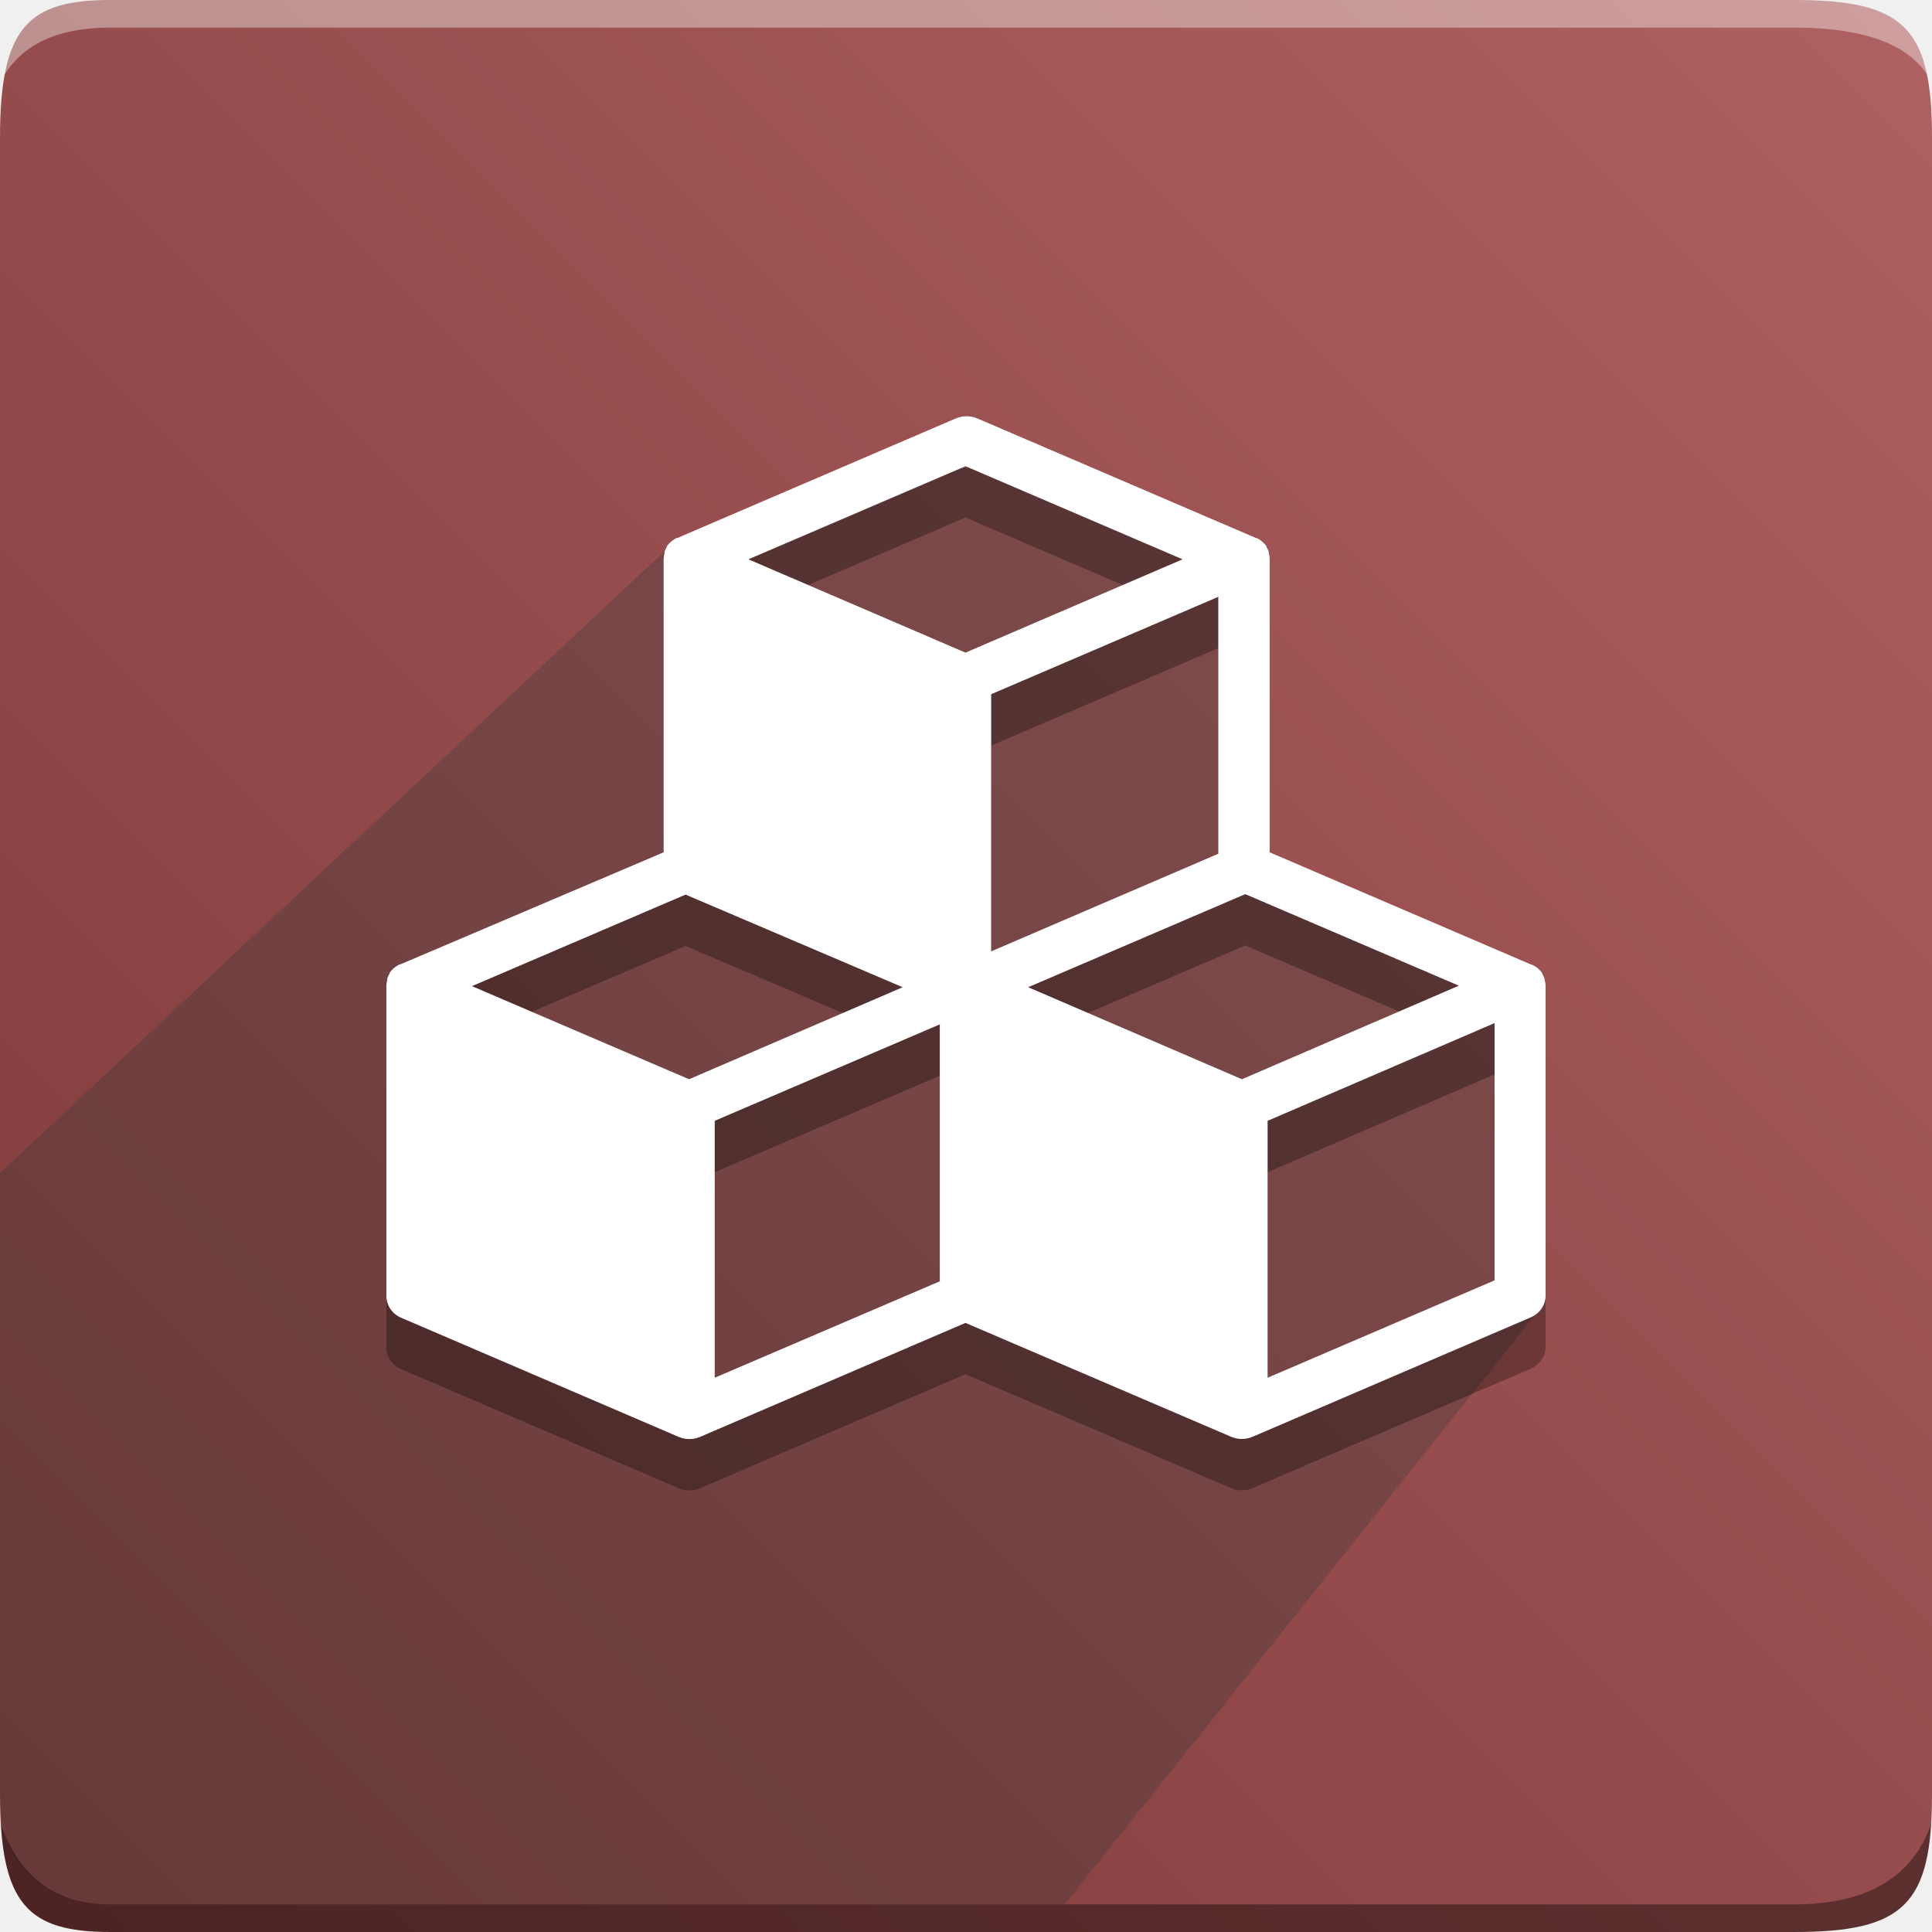
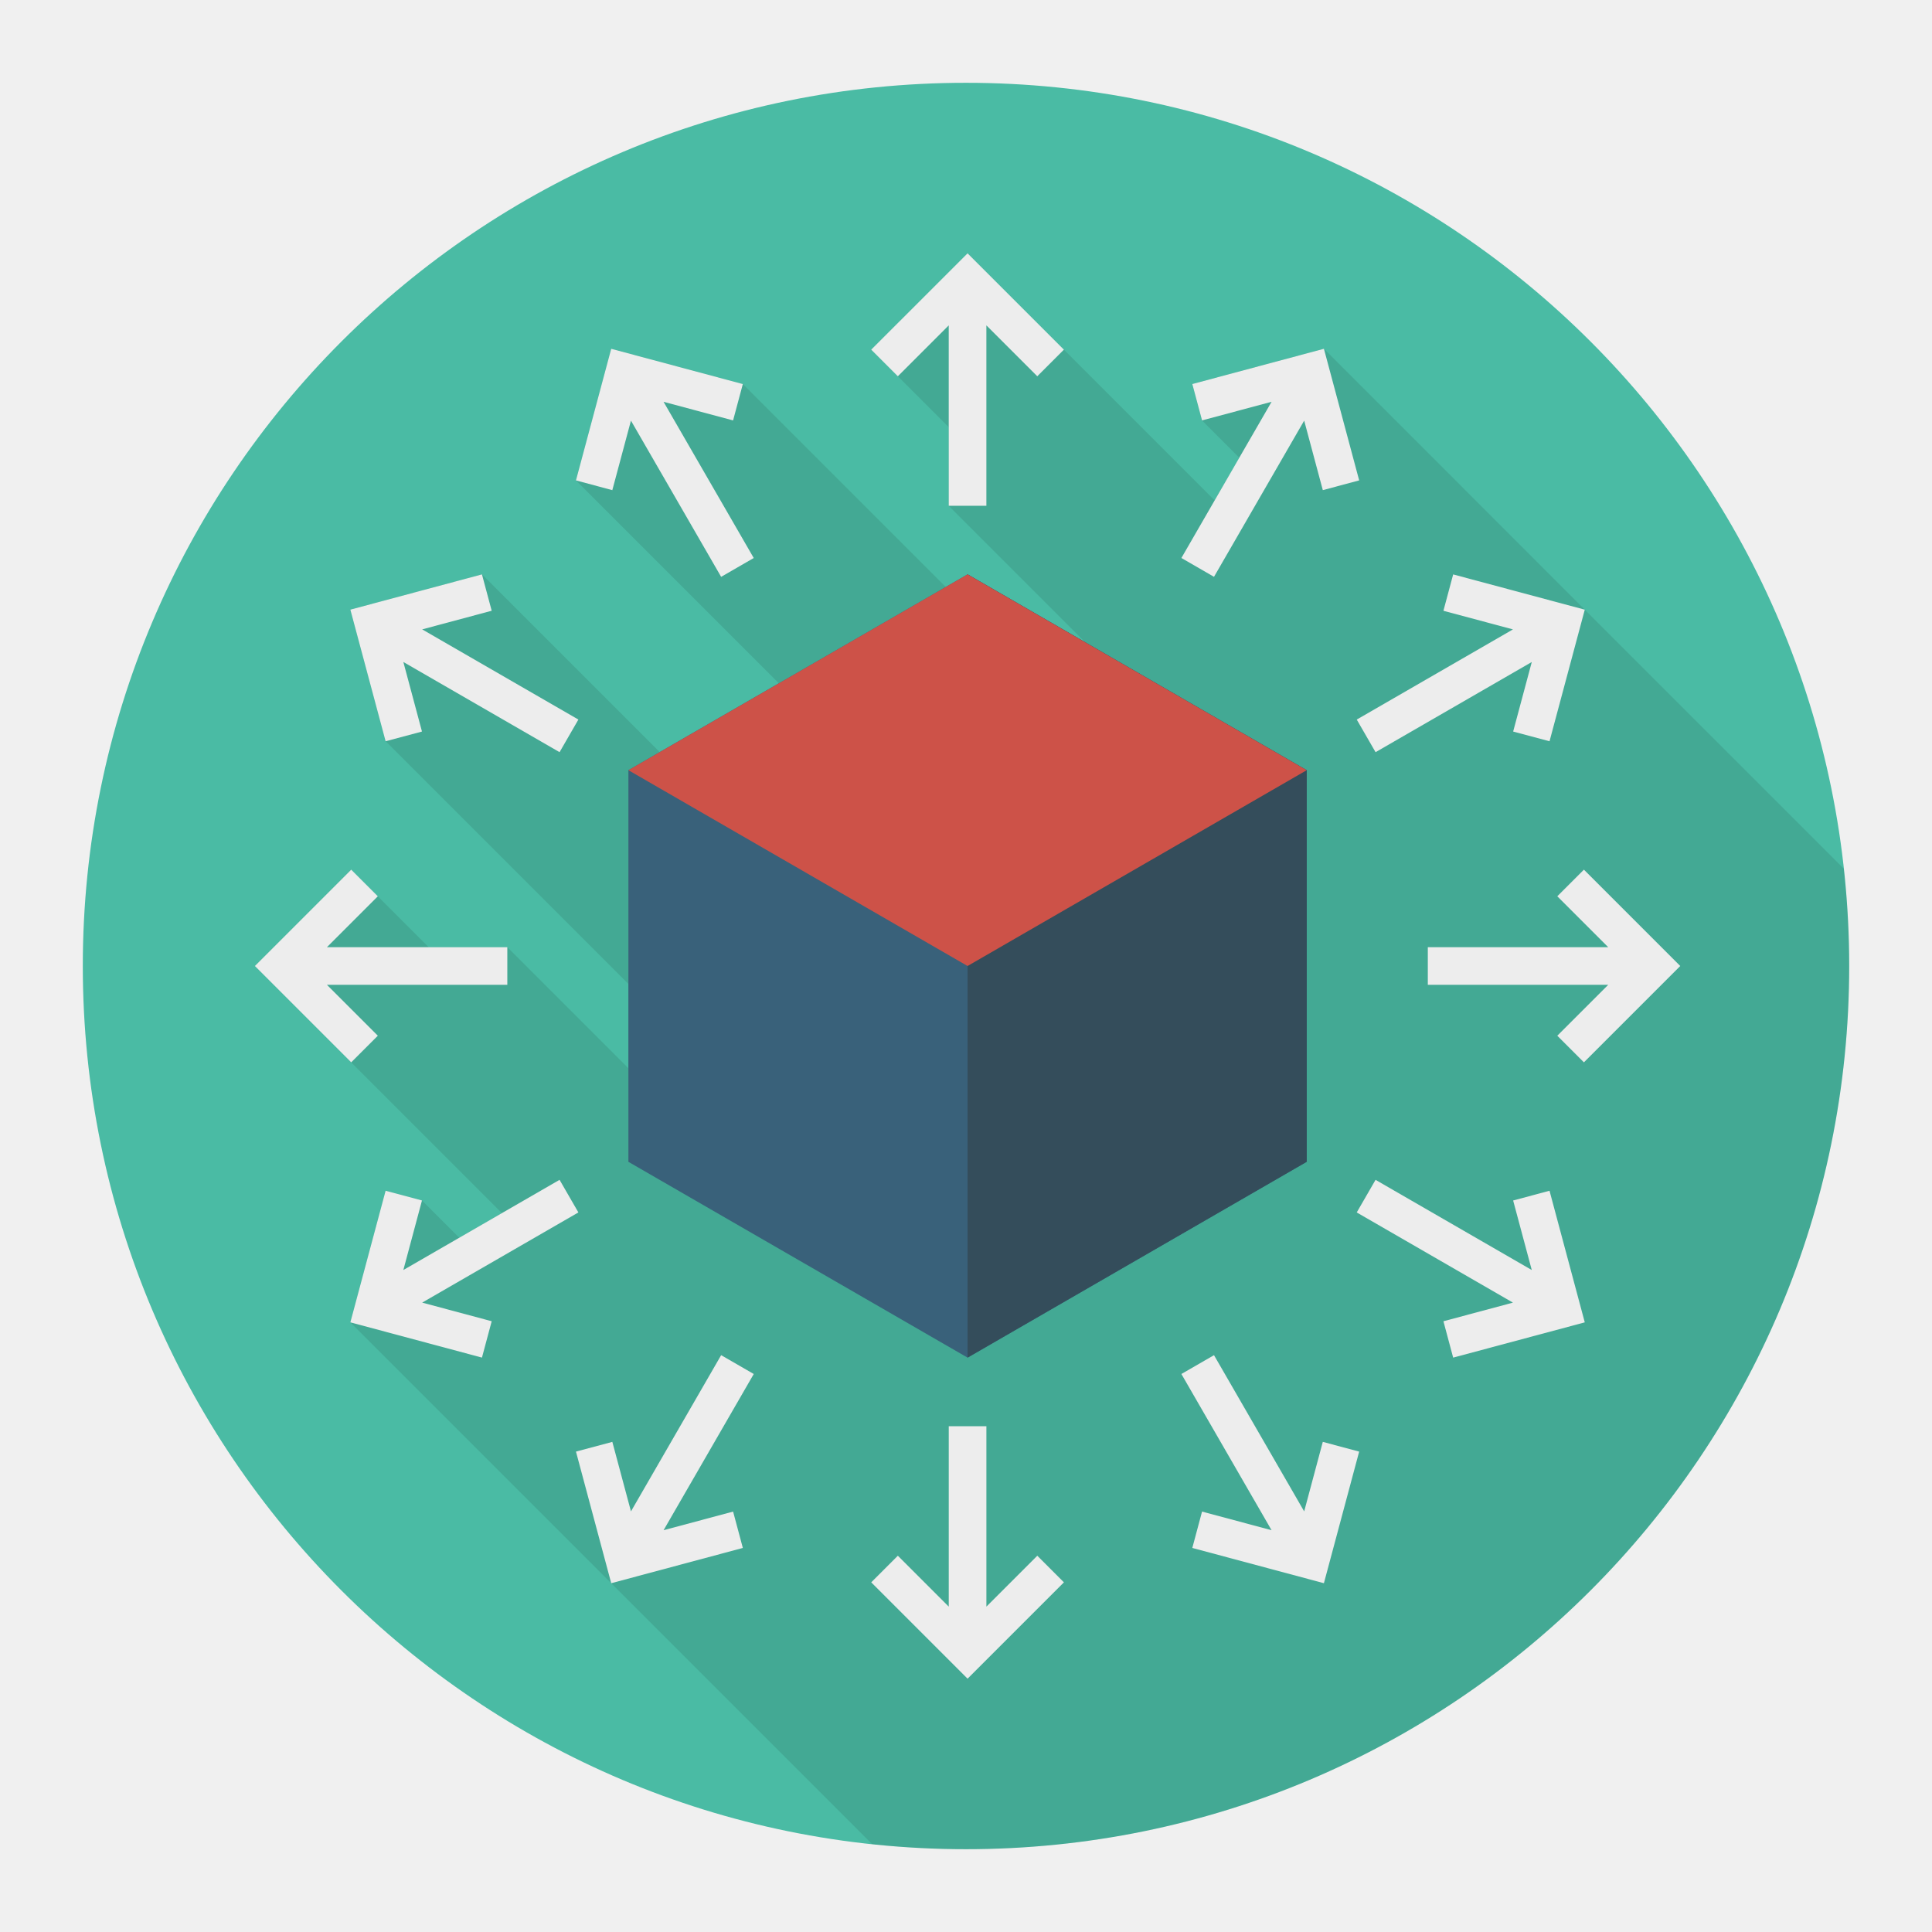
- <svg xmlns="http://www.w3.org/2000/svg" xmlns:xlink="http://www.w3.org/1999/xlink" width="70" height="70" viewBox="0 0 70 70">
-   <defs>
-     <path id="modules-a" d="M4,5.35309892e-14 C36.416,9.87060235e-15 58.084,-3.97961823e-14 65,5.07020818e-14 C69,6.733808e-14 70,1 70,5 C70,43.049 70,62.424 70,65 C70,69 69,70 65,70 C61,70 9,70 4,70 C1,70 7.10542736e-15,69 7.10542736e-15,65 C7.25721566e-15,62.468 3.83358709e-14,41.801 3.60818146e-14,5 C-1.13686838e-13,1 1,5.75716207e-14 4,5.35309892e-14 Z" />
-     <linearGradient id="modules-c" x1="100%" x2="0%" y1="0%" y2="100%">
-       <stop offset="0%" stop-color="#B06161" />
-       <stop offset="45.785%" stop-color="#984E4E" />
-       <stop offset="100%" stop-color="#7C3838" />
-     </linearGradient>
-   </defs>
-   <g fill="none" fill-rule="evenodd">
-     <mask id="modules-b" fill="#fff">
-       <use xlink:href="#modules-a" />
-     </mask>
-     <g mask="url(#modules-b)">
-       <rect width="70" height="70" fill="url(#modules-c)" />
-       <path fill="#FFF" fill-opacity=".383" d="M4,1.8 L65,1.8 C67.667,1.8 69.333,1.133 70,-0.2 C70,2.467 70,3.467 70,2.8 L1.10547097e-14,2.8 C-1.65952376e-14,3.467 -2.9161925e-14,2.467 -2.66453526e-14,-0.2 C0.667,1.133 2,1.8 4,1.8 Z" transform="matrix(1 0 0 -1 0 2.8)" />
-       <path fill="#393939" d="M4,53 C2,53 1.45716772e-16,52 1.45716772e-16,49 L0,26.5 L24.297,3.768 L35,0 L45,5 L45,16 L56,21 L56,31.164 L38.575,53 L4,53 Z" opacity=".324" transform="translate(0 16)" />
-       <path fill="#000" fill-opacity=".383" d="M4,4 L65,4 C67.667,4 69.333,3 70,1 C70,3.667 70,5 70,5 L1.77635684e-15,5 C1.77635684e-15,5 1.77635684e-15,3.667 1.77635684e-15,1 C0.667,3 2,4 4,4 Z" transform="translate(0 65)" />
-       <path fill="#000" fill-rule="nonzero" d="M55.963,37.318 C55.942,37.257 55.914,37.199 55.879,37.144 L55.879,37.118 C55.837,37.058 55.787,37.003 55.73,36.954 L55.688,36.919 C55.635,36.879 55.577,36.844 55.516,36.815 L55.493,36.815 L46.003,32.741 L46.003,22.125 C46.002,22.051 45.991,21.976 45.97,21.904 L45.97,21.852 C45.949,21.792 45.921,21.734 45.886,21.679 L45.886,21.653 C45.844,21.593 45.794,21.538 45.737,21.489 L45.696,21.454 C45.642,21.414 45.585,21.379 45.523,21.35 L45.5,21.35 L35.41,17.021 C35.163,16.915 34.879,16.915 34.632,17.021 L24.547,21.35 L24.523,21.35 C24.462,21.379 24.404,21.414 24.351,21.454 L24.309,21.489 C24.253,21.538 24.203,21.593 24.16,21.653 L24.16,21.679 C24.126,21.734 24.098,21.792 24.077,21.852 L24.077,21.904 C24.056,21.976 24.045,22.051 24.044,22.125 L24.044,32.741 L14.503,36.802 L14.48,36.802 C14.418,36.831 14.361,36.866 14.307,36.906 L14.266,36.941 C14.209,36.99 14.159,37.045 14.117,37.105 L14.117,37.131 C14.082,37.186 14.054,37.244 14.033,37.305 L14.033,37.357 C14.012,37.429 14.001,37.503 14,37.577 L14,48.804 C13.992,49.134 14.187,49.44 14.503,49.592 L24.589,53.921 C24.835,54.027 25.119,54.027 25.366,53.921 L34.981,49.791 L44.606,53.917 C44.853,54.023 45.137,54.023 45.384,53.917 L55.46,49.592 C55.79,49.45 56.001,49.142 56,48.804 L56,37.59 C55.999,37.516 55.988,37.442 55.967,37.37 L55.963,37.318 Z M24.966,40.963 L17.1,37.59 L24.84,34.274 L32.706,37.629 L24.966,40.963 Z M34.051,48.284 L25.896,51.778 L25.896,42.47 L34.051,38.976 L34.051,48.284 Z M34.981,25.507 L27.116,22.125 L34.981,18.752 L42.847,22.125 L34.981,25.507 Z M35.912,27.013 L44.141,23.485 L44.141,32.793 L35.912,36.33 L35.912,27.013 Z M44.997,40.963 L37.253,37.629 L45.118,34.257 L52.858,37.573 L44.997,40.963 Z M54.152,48.25 L45.928,51.778 L45.928,42.47 L54.152,38.928 L54.152,48.25 Z" opacity=".3" />
-       <path fill="#FFF" fill-rule="nonzero" d="M55.963,35.457 C55.942,35.397 55.914,35.339 55.879,35.284 L55.879,35.258 C55.837,35.198 55.787,35.142 55.73,35.093 L55.688,35.059 C55.635,35.018 55.577,34.983 55.516,34.955 L55.493,34.955 L46.003,30.881 L46.003,20.265 C46.002,20.19 45.991,20.116 45.97,20.044 L45.97,19.992 C45.949,19.931 45.921,19.873 45.886,19.819 L45.886,19.793 C45.844,19.732 45.794,19.677 45.737,19.628 L45.696,19.594 C45.642,19.553 45.585,19.518 45.523,19.49 L45.5,19.49 L35.41,15.16 C35.163,15.055 34.879,15.055 34.632,15.16 L24.547,19.49 L24.523,19.49 C24.462,19.518 24.404,19.553 24.351,19.594 L24.309,19.628 C24.253,19.677 24.203,19.732 24.16,19.793 L24.16,19.819 C24.126,19.873 24.098,19.931 24.077,19.992 L24.077,20.044 C24.056,20.116 24.045,20.19 24.044,20.265 L24.044,30.881 L14.503,34.942 L14.48,34.942 C14.418,34.97 14.361,35.005 14.307,35.046 L14.266,35.08 C14.209,35.129 14.159,35.185 14.117,35.245 L14.117,35.271 C14.082,35.326 14.054,35.384 14.033,35.444 L14.033,35.496 C14.012,35.568 14.001,35.642 14,35.717 L14,46.943 C13.992,47.274 14.187,47.579 14.503,47.731 L24.589,52.061 C24.835,52.166 25.119,52.166 25.366,52.061 L34.981,47.931 L44.606,52.057 C44.853,52.162 45.137,52.162 45.384,52.057 L55.46,47.731 C55.79,47.589 56.001,47.282 56,46.943 L56,35.73 C55.999,35.655 55.988,35.581 55.967,35.509 L55.963,35.457 Z M24.966,39.103 L17.1,35.73 L24.84,32.413 L32.706,35.769 L24.966,39.103 Z M34.051,46.424 L25.896,49.918 L25.896,40.609 L34.051,37.115 L34.051,46.424 Z M34.981,23.646 L27.116,20.265 L34.981,16.892 L42.847,20.265 L34.981,23.646 Z M35.912,25.153 L44.141,21.624 L44.141,30.933 L35.912,34.47 L35.912,25.153 Z M44.997,39.103 L37.253,35.769 L45.118,32.396 L52.858,35.713 L44.997,39.103 Z M54.152,46.389 L45.928,49.918 L45.928,40.609 L54.152,37.068 L54.152,46.389 Z" />
-     </g>
+ <svg xmlns="http://www.w3.org/2000/svg" enable-background="new 0 0 140 140" height="512" viewBox="0 0 140 140" width="512">
+   <circle cx="70" cy="70" fill="#4abba4" r="64" />
+   <path d="m134 70c0-2.386-.141-4.737-.396-7.056l-18.769-18.765-18.9-18.91-9.54 2.56.71 2.64 2.7 2.7-1.79 3.09-10.92-10.92-6.98-6.98-6.98 6.98 5.61 5.61v5.7l9.89 9.89-8.52-4.92-1.58.92-14.71-14.71-9.53-2.56-2.56 9.54 14.7 14.7-8.63 4.99-12.88-12.88-9.54 2.56 2.56 9.53 17.59 17.59v6.11l-8.77-8.77h-5.7l-5.62-5.62-6.98 6.98 17.91 17.91-3.1 1.78-2.7-2.7-2.63-.7-2.56 9.53 18.91 18.91 18.908 18.908c2.234.236 4.5.362 6.796.362 35.346 0 64-28.653 64-64z" opacity=".1" />
+   <g fill="#ededed">
+     <path d="m63.132 25.337 1.929 1.929 3.688-3.688v13.071h2.728v-13.071l3.688 3.688 1.929-1.929-6.981-6.981z" />
+     <path d="m71.478 116.422v-13.071h-2.728v13.071l-3.688-3.688-1.929 1.929 6.981 6.981 6.981-6.981-1.929-1.929z" />
+     <path d="m53.122 30.465.706-2.635-9.537-2.555-2.555 9.537 2.635.706 1.35-5.038 6.535 11.32 2.363-1.364-6.535-11.32z" />
+     <path d="m94.506 109.521-6.535-11.32-2.363 1.364 6.535 11.32-5.038-1.35-.706 2.635 9.536 2.555 2.555-9.536-2.635-.706z" />
+     <path d="m30.578 53.009-1.35-5.039 11.32 6.535 1.364-2.363-11.32-6.535 5.038-1.35-.706-2.635-9.536 2.555 2.555 9.537z" />
+     <path d="m109.648 86.992 1.35 5.039-11.32-6.535-1.364 2.362 11.32 6.535-5.038 1.35.706 2.635 9.537-2.555-2.555-9.537z" />
+     <path d="m27.379 75.052-3.688-3.688h13.071v-2.728h-13.071l3.688-3.688-1.929-1.929-6.981 6.981 6.981 6.981z" />
+     <path d="m114.777 76.981 6.981-6.981-6.981-6.981-1.929 1.929 3.688 3.688h-13.071v2.728h13.071l-3.688 3.688z" />
+     <path d="m41.912 87.857-1.364-2.362-11.32 6.535 1.35-5.039-2.635-.706-2.555 9.537 9.536 2.555.706-2.635-5.038-1.35z" />
+     <path d="m98.315 52.143 1.364 2.363 11.32-6.535-1.35 5.039 2.635.706 2.555-9.537-9.537-2.555-.706 2.635 5.038 1.35z" />
+     <path d="m52.257 98.201-6.535 11.32-1.35-5.038-2.635.706 2.555 9.536 9.537-2.555-.706-2.635-5.038 1.35 6.535-11.32z" />
+     <path d="m87.971 41.799 6.535-11.32 1.35 5.038 2.635-.706-2.555-9.537-9.536 2.555.706 2.635 5.038-1.35-6.535 11.32z" />
  </g>
+   <path d="m94.686 55.81v28.38l-24.57 14.19-24.58-14.19v-28.38l24.58-14.19z" fill="#39617a" />
+   <path d="m70.114 41.622v56.755l24.576-14.189v-28.378z" fill="#344d5b" />
+   <path d="m70.113 41.622-24.576 14.189 24.576 14.189 24.576-14.189z" fill="#cd5248" />
</svg>
